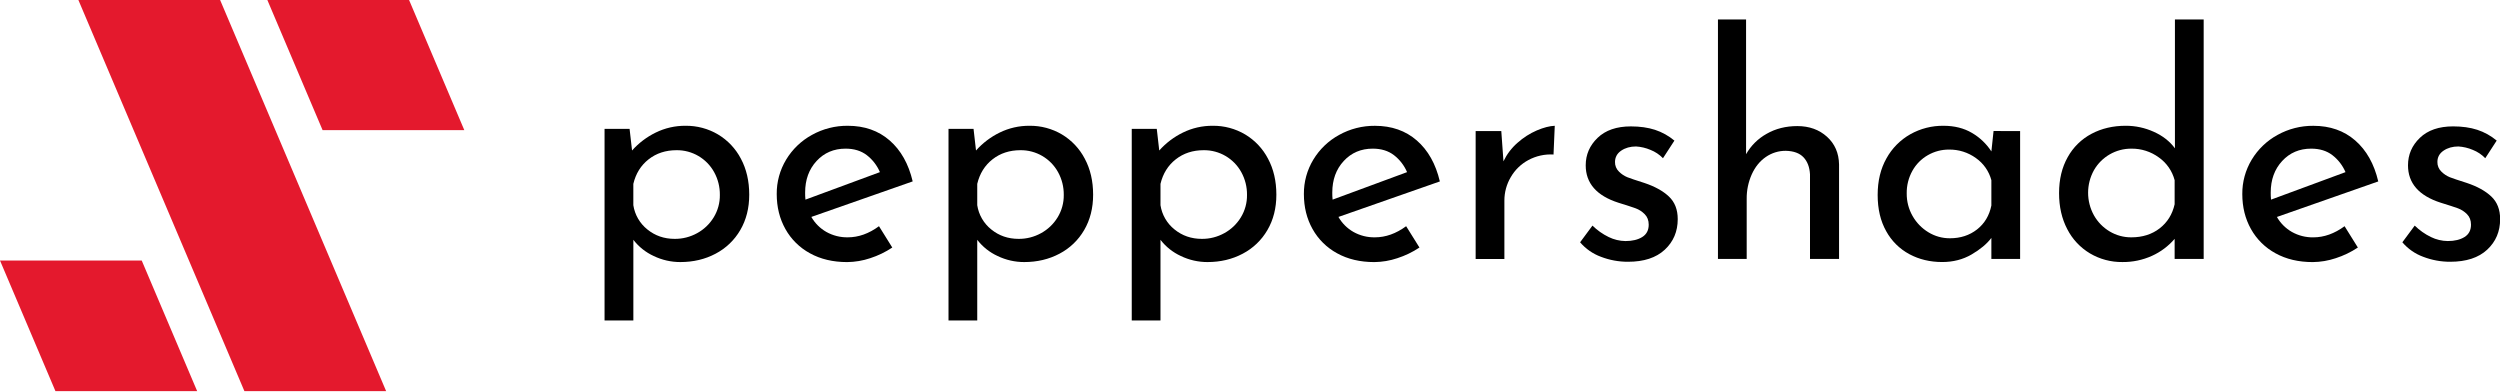
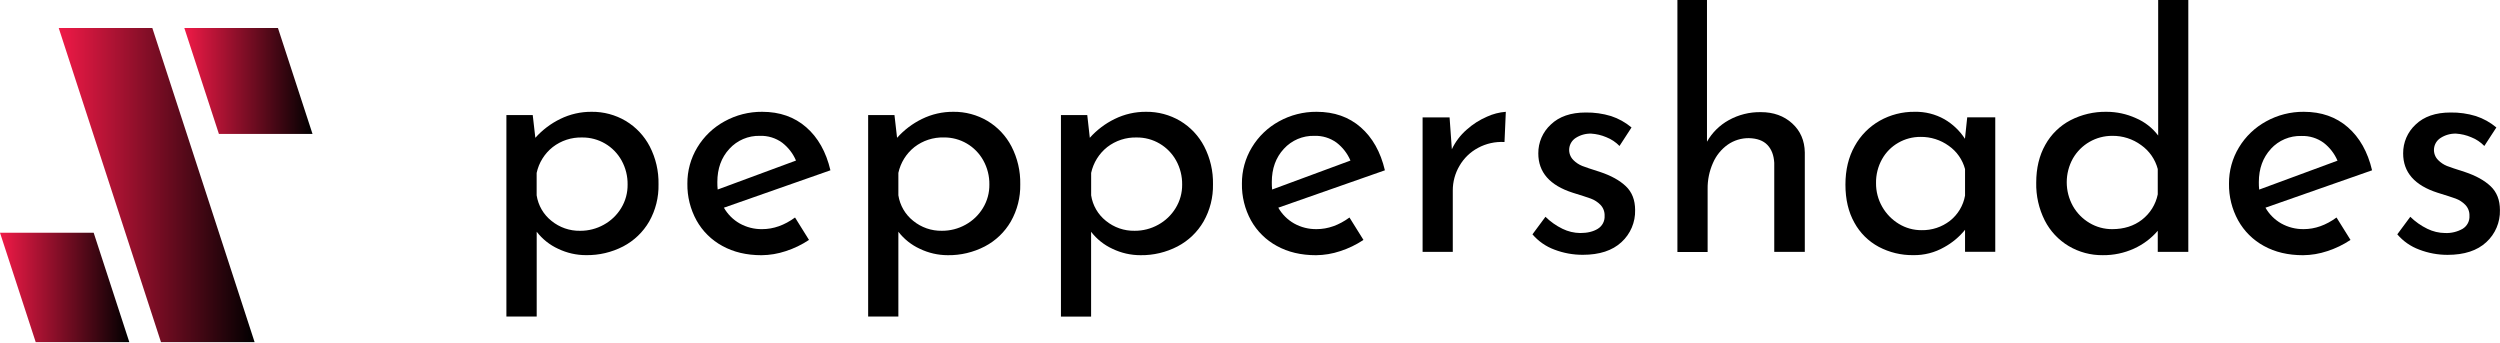
- <svg xmlns="http://www.w3.org/2000/svg" viewBox="0 0 3208.98 502.04">
+ <svg xmlns="http://www.w3.org/2000/svg" xmlns:xlink="http://www.w3.org/1999/xlink" viewBox="0 0 1505.73 206.07">
  <defs>
-     <style>.cls-1{fill:#e4192d;}</style>
+     <style>.cls-1{fill:url(#linear-gradient);}.cls-2{fill:url(#linear-gradient-2);}.cls-3{fill:url(#linear-gradient-3);}</style>
+     <linearGradient id="linear-gradient" x1="35.37" y1="111.48" x2="153.35" y2="111.48" gradientUnits="userSpaceOnUse">
+       <stop offset="0" stop-color="#f01a47" />
+       <stop offset="1" stop-color="#" />
+     </linearGradient>
+     <linearGradient id="linear-gradient-2" x1="111.02" y1="48.77" x2="188.23" y2="48.77" xlink:href="#linear-gradient" />
+     <linearGradient id="linear-gradient-3" x1="0" y1="173.13" x2="77.89" y2="173.13" xlink:href="#linear-gradient" />
  </defs>
  <g id="Layer_2" data-name="Layer 2">
    <g id="Layer_1-2" data-name="Layer 1">
-       <polygon class="cls-1" points="595.97 167 414.06 167 343.17 0 525.08 0 595.97 167" />
-       <polygon class="cls-1" points="253.07 502.04 71.16 502.04 0 334.4 181.91 334.4 253.07 502.04" />
-       <polygon class="cls-1" points="495.63 502.04 313.71 502.04 242.55 334.4 171.49 167 100.61 0 282.53 0 353.42 167 424.47 334.4 495.63 502.04" />
-       <path d="M921.61,172.56A78.51,78.51,0,0,1,951,203.7q10.71,20,10.71,46.21,0,25.79-11.5,45.42a78.81,78.81,0,0,1-31.73,30.34q-20.23,10.71-45.22,10.71a78.46,78.46,0,0,1-34.11-7.74,69.62,69.62,0,0,1-26.18-20.82V411.34H776V165.42h32.13l3.17,27.76a98.59,98.59,0,0,1,30.34-23A85.21,85.21,0,0,1,880,161.45,79.88,79.88,0,0,1,921.61,172.56ZM894.84,299.29a56.69,56.69,0,0,0,21.22-20.23A53.78,53.78,0,0,0,924,250.3a59,59,0,0,0-7.34-29.35,54.41,54.41,0,0,0-48.19-28.16q-21,0-35.9,11.7T812.94,236v27.37a49.29,49.29,0,0,0,18,31.14q14.87,12.1,35.1,12.1A58.5,58.5,0,0,0,894.84,299.29Z" />
-       <path d="M1128.26,290.36l17.06,27.37A114.67,114.67,0,0,1,1117,331.41a95.58,95.58,0,0,1-29.55,5q-27.37,0-47.79-11.3a79.32,79.32,0,0,1-31.53-31.14Q997,274.1,997,249.11a83.89,83.89,0,0,1,12.1-44.23,87.82,87.82,0,0,1,33.12-31.73,93.06,93.06,0,0,1,46-11.7q32.13,0,53.75,18.84t29.55,52.55l-130.1,45.61a51.58,51.58,0,0,0,19.24,19.24,54.36,54.36,0,0,0,27.57,6.94Q1108.82,304.64,1128.26,290.36Zm-80.12-83.69q-14.68,15.87-14.68,40.46a78.38,78.38,0,0,0,.4,9.12l95.59-35.3a54.62,54.62,0,0,0-16.86-21.82q-10.91-8.33-27.17-8.33Q1062.81,190.8,1048.14,206.67Z" />
-       <path d="M1363.06,172.56a78.51,78.51,0,0,1,29.35,31.14q10.71,20,10.71,46.21,0,25.79-11.5,45.42a78.81,78.81,0,0,1-31.73,30.34q-20.23,10.71-45.22,10.71a78.46,78.46,0,0,1-34.11-7.74,69.62,69.62,0,0,1-26.18-20.82V411.34H1217.5V165.42h32.13l3.17,27.76a98.59,98.59,0,0,1,30.34-23,85.21,85.21,0,0,1,38.28-8.73A79.88,79.88,0,0,1,1363.06,172.56Zm-26.77,126.73a56.69,56.69,0,0,0,21.22-20.23,53.78,53.78,0,0,0,7.93-28.76,59,59,0,0,0-7.34-29.35,54.41,54.41,0,0,0-48.19-28.16q-21,0-35.9,11.7T1254.38,236v27.37a49.29,49.29,0,0,0,18,31.14q14.87,12.1,35.1,12.1A58.5,58.5,0,0,0,1336.29,299.29Z" />
-       <path d="M1598.27,172.56a78.51,78.51,0,0,1,29.35,31.14q10.71,20,10.71,46.21,0,25.79-11.5,45.42a78.81,78.81,0,0,1-31.73,30.34q-20.23,10.71-45.22,10.71a78.46,78.46,0,0,1-34.11-7.74,69.62,69.62,0,0,1-26.18-20.82V411.34H1452.7V165.42h32.13l3.17,27.76a98.59,98.59,0,0,1,30.34-23,85.21,85.21,0,0,1,38.28-8.73A79.88,79.88,0,0,1,1598.27,172.56Zm-26.77,126.73a56.69,56.69,0,0,0,21.22-20.23,53.78,53.78,0,0,0,7.93-28.76,59,59,0,0,0-7.34-29.35,54.41,54.41,0,0,0-48.19-28.16q-21,0-35.9,11.7T1489.59,236v27.37a49.29,49.29,0,0,0,18,31.14q14.87,12.1,35.1,12.1A58.5,58.5,0,0,0,1571.49,299.29Z" />
-       <path d="M1804.91,290.36,1822,317.73a114.67,114.67,0,0,1-28.36,13.68,95.58,95.58,0,0,1-29.55,5q-27.37,0-47.79-11.3a79.32,79.32,0,0,1-31.53-31.14q-11.11-19.83-11.11-44.82a83.89,83.89,0,0,1,12.1-44.23,87.82,87.82,0,0,1,33.12-31.73,93.06,93.06,0,0,1,46-11.7q32.13,0,53.75,18.84t29.55,52.55L1718,278.46a51.58,51.58,0,0,0,19.24,19.24,54.36,54.36,0,0,0,27.57,6.94Q1785.47,304.64,1804.91,290.36Zm-80.12-83.69q-14.68,15.87-14.68,40.46a78.38,78.38,0,0,0,.4,9.12l95.59-35.3a54.62,54.62,0,0,0-16.86-21.82q-10.91-8.33-27.17-8.33Q1739.46,190.8,1724.79,206.67Z" />
-       <path d="M1947.89,183.27a91.69,91.69,0,0,1,24.79-15.87q13.09-5.55,23-5.95l-1.59,36.89a60.42,60.42,0,0,0-32.33,7.14,57.47,57.47,0,0,0-22.61,22,58.94,58.94,0,0,0-8.13,29.95v75h-36.89V168.2h32.92l2.78,38.87A72.9,72.9,0,0,1,1947.89,183.27Z" />
-       <path d="M2055,329.63A64.3,64.3,0,0,1,2028.21,311l15.87-21.42a78.65,78.65,0,0,0,20.82,14.68,50.23,50.23,0,0,0,21.62,5.16q13.09,0,21.42-5.16t8.33-15.87q0-8.33-5.16-13.49a31.84,31.84,0,0,0-11.7-7.54q-6.54-2.38-22-7.14-42-13.48-42-48,0-20.62,15.27-35.3t42.64-14.68q17.45,0,30.94,4.36a75.51,75.51,0,0,1,25,13.88l-14.68,22.61a45.14,45.14,0,0,0-16.06-10.71A55.81,55.81,0,0,0,2100,188q-11.11,0-19,5.35T2073,207.86a16.59,16.59,0,0,0,5.16,12.49,32.76,32.76,0,0,0,10.71,7.14q5.55,2.19,21.82,7.34,20.23,6.75,31.53,17.45t11.3,29q0,23.8-16.66,39.27T2089.69,336A95.7,95.7,0,0,1,2055,329.63Z" />
-       <path d="M2345.12,175.53q15.07,13.68,15.47,35.5V332.4H2323.3V223.73q-.8-13.88-8.33-21.82t-22.61-8.33a44.38,44.38,0,0,0-25.78,7.93q-11.51,7.94-18,22.21a75.26,75.26,0,0,0-6.54,31.73V332.4h-36.89V25h36.09V197.94a68.76,68.76,0,0,1,26.38-26.18q17.25-9.91,39.46-9.92Q2330,161.85,2345.12,175.53Z" />
-       <path d="M2593,168.2V332.4h-36.89v-27q-8.73,11.51-25.38,21.22t-37.68,9.72q-23.41,0-42.24-10.11a73.52,73.52,0,0,1-29.75-29.55q-10.91-19.43-10.91-46.41t11.3-47A79.91,79.91,0,0,1,2452,172.36a84.93,84.93,0,0,1,42.64-10.91q21,0,36.49,9.12a74.37,74.37,0,0,1,25,23.8l2.78-26.18Zm-55.33,126.33q14.47-11.3,18.44-30.74V231.26a50.63,50.63,0,0,0-19.83-28.36A57.39,57.39,0,0,0,2501.79,192a53.82,53.82,0,0,0-27.17,7.14,52.49,52.49,0,0,0-19.83,20,57.84,57.84,0,0,0-7.34,29.15,57,57,0,0,0,7.54,29,57.57,57.57,0,0,0,20.23,20.82,52.34,52.34,0,0,0,27.76,7.73Q2523.21,305.83,2537.68,294.53Z" />
-       <path d="M2828.62,25V332.4h-37.28V306.62a84.07,84.07,0,0,1-29.15,21.81,89.62,89.62,0,0,1-37.88,7.93,79.84,79.84,0,0,1-41.65-11.11,77,77,0,0,1-29.15-31.14q-10.51-20-10.51-46.21,0-26.57,11.11-46.21a74.79,74.79,0,0,1,30.54-29.95q19.43-10.31,44-10.31a86.84,86.84,0,0,1,35.9,7.73q17.25,7.73,27.17,21.22V25Zm-56.52,268.13q14.87-11.5,19.24-30.94V231.26a51.81,51.81,0,0,0-20.23-29.15,58.3,58.3,0,0,0-35.3-11.3,55,55,0,0,0-48,27.57,59.77,59.77,0,0,0,0,58.11A56,56,0,0,0,2708,297.1a53.36,53.36,0,0,0,27.76,7.54Q2757.22,304.64,2772.09,293.14Z" />
-       <path d="M3009.48,290.36l17.06,27.37a114.67,114.67,0,0,1-28.36,13.68,95.58,95.58,0,0,1-29.55,5q-27.37,0-47.79-11.3a79.32,79.32,0,0,1-31.53-31.14q-11.11-19.83-11.11-44.82a83.89,83.89,0,0,1,12.1-44.23,87.82,87.82,0,0,1,33.12-31.73,93.06,93.06,0,0,1,46-11.7q32.13,0,53.75,18.84t29.55,52.55l-130.1,45.61a51.58,51.58,0,0,0,19.24,19.24,54.36,54.36,0,0,0,27.57,6.94Q2990,304.64,3009.48,290.36Zm-80.12-83.69q-14.68,15.87-14.68,40.46a78.38,78.38,0,0,0,.4,9.12l95.59-35.3a54.62,54.62,0,0,0-16.86-21.82q-10.91-8.33-27.17-8.33Q2944,190.8,2929.36,206.67Z" />
-       <path d="M3110.42,329.63A64.3,64.3,0,0,1,3083.65,311l15.87-21.42a78.65,78.65,0,0,0,20.82,14.68A50.23,50.23,0,0,0,3142,309.4q13.09,0,21.42-5.16t8.33-15.87q0-8.33-5.16-13.49a31.84,31.84,0,0,0-11.7-7.54q-6.54-2.38-22-7.14-42-13.48-42-48,0-20.62,15.27-35.3t42.64-14.68q17.45,0,30.94,4.36a75.51,75.51,0,0,1,25,13.88l-14.68,22.61a45.14,45.14,0,0,0-16.06-10.71,55.81,55.81,0,0,0-18.44-4.36q-11.11,0-19,5.35t-7.93,14.48a16.59,16.59,0,0,0,5.16,12.49,32.76,32.76,0,0,0,10.71,7.14q5.55,2.19,21.82,7.34,20.23,6.75,31.53,17.45t11.3,29q0,23.8-16.66,39.27T3145.12,336A95.7,95.7,0,0,1,3110.42,329.63Z" />
+       <path d="M376.85,72.82a38.78,38.78,0,0,1,14.49,15.37,47.66,47.66,0,0,1,5.28,22.8A43.56,43.56,0,0,1,391,133.41a38.91,38.91,0,0,1-15.66,15A47,47,0,0,1,353,153.67a38.75,38.75,0,0,1-16.83-3.82,34.33,34.33,0,0,1-12.92-10.28v51.09H305V69.3h15.86L322.43,83a48.65,48.65,0,0,1,15-11.35,42,42,0,0,1,18.89-4.31A39.43,39.43,0,0,1,376.85,72.82Zm-13.21,62.54a27.94,27.94,0,0,0,10.47-10A26.53,26.53,0,0,0,378,111.19,29.08,29.08,0,0,0,374.4,96.7a26.84,26.84,0,0,0-23.78-13.9,27.75,27.75,0,0,0-17.71,5.78,27.16,27.16,0,0,0-9.69,15.56v13.51a24.32,24.32,0,0,0,8.9,15.36,26.58,26.58,0,0,0,17.33,6A28.84,28.84,0,0,0,363.64,135.36Z" />
+       <path d="M478.84,131l8.41,13.5a56.2,56.2,0,0,1-14,6.76,47.23,47.23,0,0,1-14.59,2.45q-13.5,0-23.58-5.58a39.1,39.1,0,0,1-15.57-15.37A44.52,44.52,0,0,1,414,110.6a41.46,41.46,0,0,1,6-21.83,43.41,43.41,0,0,1,16.35-15.66,46,46,0,0,1,22.7-5.77q15.87,0,26.53,9.3t14.58,25.93L436,125.09a25.42,25.42,0,0,0,9.49,9.49,26.89,26.89,0,0,0,13.6,3.43Q469.25,138,478.84,131ZM439.29,89.65q-7.25,7.84-7.24,20a38.73,38.73,0,0,0,.2,4.5L479.42,96.7a26.88,26.88,0,0,0-8.32-10.76,21.46,21.46,0,0,0-13.41-4.12A24,24,0,0,0,439.29,89.65Z" />
+       <path d="M594.72,72.82A38.69,38.69,0,0,1,609.2,88.19a47.55,47.55,0,0,1,5.29,22.8,43.47,43.47,0,0,1-5.68,22.42,38.79,38.79,0,0,1-15.66,15,47,47,0,0,1-22.31,5.29A38.8,38.8,0,0,1,554,149.85a34.41,34.41,0,0,1-12.92-10.28v51.09h-18.2V69.3h15.85L540.3,83a48.61,48.61,0,0,1,15-11.35,42.09,42.09,0,0,1,18.9-4.31A39.46,39.46,0,0,1,594.72,72.82Zm-13.21,62.54a27.94,27.94,0,0,0,10.47-10,26.53,26.53,0,0,0,3.91-14.19,29.07,29.07,0,0,0-3.62-14.49,26.84,26.84,0,0,0-23.78-13.9,27.8,27.8,0,0,0-17.72,5.78,27.26,27.26,0,0,0-9.69,15.56v13.51A24.37,24.37,0,0,0,550,133a26.55,26.55,0,0,0,17.32,6A28.87,28.87,0,0,0,581.51,135.36Z" />
+       <path d="M710.8,72.82a38.69,38.69,0,0,1,14.48,15.37,47.55,47.55,0,0,1,5.29,22.8,43.57,43.57,0,0,1-5.68,22.42,38.85,38.85,0,0,1-15.66,15,47,47,0,0,1-22.31,5.29,38.8,38.8,0,0,1-16.84-3.82,34.41,34.41,0,0,1-12.92-10.28v51.09H639V69.3h15.85L656.38,83a48.49,48.49,0,0,1,15-11.35,42.08,42.08,0,0,1,18.89-4.31A39.47,39.47,0,0,1,710.8,72.82Zm-13.22,62.54a28,28,0,0,0,10.48-10A26.53,26.53,0,0,0,712,111.19a29.18,29.18,0,0,0-3.62-14.49,27,27,0,0,0-9.89-10.18,26.66,26.66,0,0,0-13.89-3.72,27.78,27.78,0,0,0-17.72,5.78,27.26,27.26,0,0,0-9.69,15.56v13.51A24.29,24.29,0,0,0,666.07,133a26.55,26.55,0,0,0,17.32,6A28.81,28.81,0,0,0,697.58,135.36Z" />
+       <path d="M812.78,131l8.42,13.5a56.44,56.44,0,0,1-14,6.76,47.12,47.12,0,0,1-14.58,2.45q-13.51,0-23.59-5.58a39.14,39.14,0,0,1-15.56-15.37A44.41,44.41,0,0,1,748,110.6a41.46,41.46,0,0,1,6-21.83A43.38,43.38,0,0,1,770.3,73.11,46,46,0,0,1,793,67.34q15.86,0,26.52,9.3t14.59,25.93l-64.21,22.52a25.45,25.45,0,0,0,9.5,9.49A26.84,26.84,0,0,0,793,138Q803.18,138,812.78,131ZM773.24,89.65q-7.25,7.84-7.24,20a39.19,39.19,0,0,0,.19,4.5L813.37,96.7a27,27,0,0,0-8.32-10.76,21.46,21.46,0,0,0-13.41-4.12A24,24,0,0,0,773.24,89.65Z" />
+       <path d="M883.35,78.11a45,45,0,0,1,12.23-7.83,33.12,33.12,0,0,1,11.36-2.94l-.79,18.2a29.8,29.8,0,0,0-15.95,3.53A28.3,28.3,0,0,0,879,99.93a29.06,29.06,0,0,0-4,14.78v37H856.82v-81h16.25l1.37,19.18A36,36,0,0,1,883.35,78.11Z" />
+       <path d="M936.2,150.34a31.79,31.79,0,0,1-13.21-9.2l7.83-10.57a38.71,38.71,0,0,0,10.27,7.24,24.77,24.77,0,0,0,10.67,2.54q6.47,0,10.57-2.54a8.56,8.56,0,0,0,4.11-7.83,9,9,0,0,0-2.54-6.66,15.85,15.85,0,0,0-5.78-3.72q-3.23-1.17-10.86-3.52-20.76-6.64-20.75-23.68A23.29,23.29,0,0,1,934.05,75q7.53-7.23,21-7.24a49.79,49.79,0,0,1,15.27,2.15,37.27,37.27,0,0,1,12.33,6.86l-7.24,11.15a22.27,22.27,0,0,0-7.93-5.28,27.59,27.59,0,0,0-9.1-2.16A16.34,16.34,0,0,0,949,83.1a8.6,8.6,0,0,0-1.37,13.31,16.08,16.08,0,0,0,5.29,3.52q2.73,1.08,10.76,3.62,10,3.33,15.56,8.62t5.58,14.29a25.3,25.3,0,0,1-8.22,19.38q-8.22,7.62-23.29,7.63A47.33,47.33,0,0,1,936.2,150.34Z" />
+       <path d="M1079.39,74.29q7.44,6.75,7.63,17.52v59.9h-18.4V98.07q-.39-6.84-4.11-10.76t-11.16-4.11a21.89,21.89,0,0,0-12.72,3.91,26.2,26.2,0,0,0-8.91,11,37.21,37.21,0,0,0-3.23,15.66v38h-18.2V0h17.81V85.35a33.89,33.89,0,0,1,13-12.92,38.42,38.42,0,0,1,19.48-4.89Q1071.94,67.54,1079.39,74.29Z" />
+       <path d="M1201.73,70.67v81h-18.2V138.4A42.12,42.12,0,0,1,1171,148.87a36.2,36.2,0,0,1-18.6,4.8,43.29,43.29,0,0,1-20.84-5,36.23,36.23,0,0,1-14.69-14.58q-5.38-9.59-5.38-22.9t5.58-23.2a39.43,39.43,0,0,1,15.07-15.27,41.9,41.9,0,0,1,21-5.38,34.84,34.84,0,0,1,18,4.5,36.62,36.62,0,0,1,12.33,11.75l1.37-12.92ZM1174.43,133a24.85,24.85,0,0,0,9.1-15.17v-16a25,25,0,0,0-9.79-14,28.37,28.37,0,0,0-17-5.38,26.56,26.56,0,0,0-13.41,3.53,25.88,25.88,0,0,0-9.79,9.88,28.61,28.61,0,0,0-3.62,14.39,28.13,28.13,0,0,0,3.72,14.29,28.6,28.6,0,0,0,10,10.28,25.91,25.91,0,0,0,13.71,3.81A27,27,0,0,0,1174.43,133Z" />
+       <path d="M1318,0V151.71h-18.4V139a41.53,41.53,0,0,1-14.39,10.77,44.24,44.24,0,0,1-18.7,3.92,39.32,39.32,0,0,1-20.55-5.49,38,38,0,0,1-14.39-15.36A48.34,48.34,0,0,1,1226.4,110q0-13.11,5.48-22.8A36.84,36.84,0,0,1,1247,72.43a45.67,45.67,0,0,1,21.73-5.09,42.73,42.73,0,0,1,17.71,3.82,32.83,32.83,0,0,1,13.41,10.47V0Zm-27.9,132.33a25.78,25.78,0,0,0,9.5-15.27V101.79a25.61,25.61,0,0,0-10-14.39,28.75,28.75,0,0,0-17.42-5.58,27.18,27.18,0,0,0-23.68,13.61,29.5,29.5,0,0,0,0,28.68,27.62,27.62,0,0,0,10,10.18,26.32,26.32,0,0,0,13.7,3.72Q1282.78,138,1290.11,132.33Z" />
+       <path d="M1407.27,131l8.42,13.5a56.44,56.44,0,0,1-14,6.76,47.22,47.22,0,0,1-14.58,2.45q-13.52,0-23.59-5.58A39.07,39.07,0,0,1,1348,132.72a44.42,44.42,0,0,1-5.49-22.12,41.46,41.46,0,0,1,6-21.83,43.41,43.41,0,0,1,16.35-15.66,46,46,0,0,1,22.71-5.77q15.86,0,26.52,9.3t14.59,25.93l-64.21,22.52a25.5,25.5,0,0,0,9.49,9.49A26.9,26.9,0,0,0,1387.5,138Q1397.67,138,1407.27,131Zm-39.54-41.31q-7.24,7.84-7.25,20a38.73,38.73,0,0,0,.2,4.5l47.18-17.42a27.06,27.06,0,0,0-8.32-10.76,21.46,21.46,0,0,0-13.41-4.12A24,24,0,0,0,1367.73,89.65Z" />
+       <path d="M1457.08,150.34a31.86,31.86,0,0,1-13.21-9.2l7.83-10.57a38.76,38.76,0,0,0,10.28,7.24,24.74,24.74,0,0,0,10.67,2.54,19.79,19.79,0,0,0,10.57-2.54,8.56,8.56,0,0,0,4.11-7.83,9,9,0,0,0-2.55-6.66,15.81,15.81,0,0,0-5.77-3.72q-3.23-1.17-10.87-3.52-20.75-6.64-20.74-23.68A23.32,23.32,0,0,1,1454.93,75q7.53-7.23,21-7.24a49.7,49.7,0,0,1,15.27,2.15,37.21,37.21,0,0,1,12.34,6.86l-7.25,11.15a22.27,22.27,0,0,0-7.93-5.28,27.53,27.53,0,0,0-9.1-2.16,16.33,16.33,0,0,0-9.39,2.65,8.58,8.58,0,0,0-1.37,13.31,16,16,0,0,0,5.28,3.52q2.75,1.08,10.77,3.62,10,3.33,15.56,8.62t5.58,14.29a25.3,25.3,0,0,1-8.22,19.38q-8.22,7.62-23.3,7.63A47.4,47.4,0,0,1,1457.08,150.34Z" />
+       <polygon class="cls-1" points="153.35 206.07 91.75 16.88 35.37 16.88 96.96 206.07 153.35 206.07" />
+       <polygon class="cls-2" points="188.22 80.65 167.41 16.88 111.02 16.88 131.84 80.65 188.22 80.65" />
+       <polygon class="cls-3" points="77.89 206.07 56.42 140.19 0 140.19 21.51 206.07 77.89 206.07" />
    </g>
  </g>
</svg>
